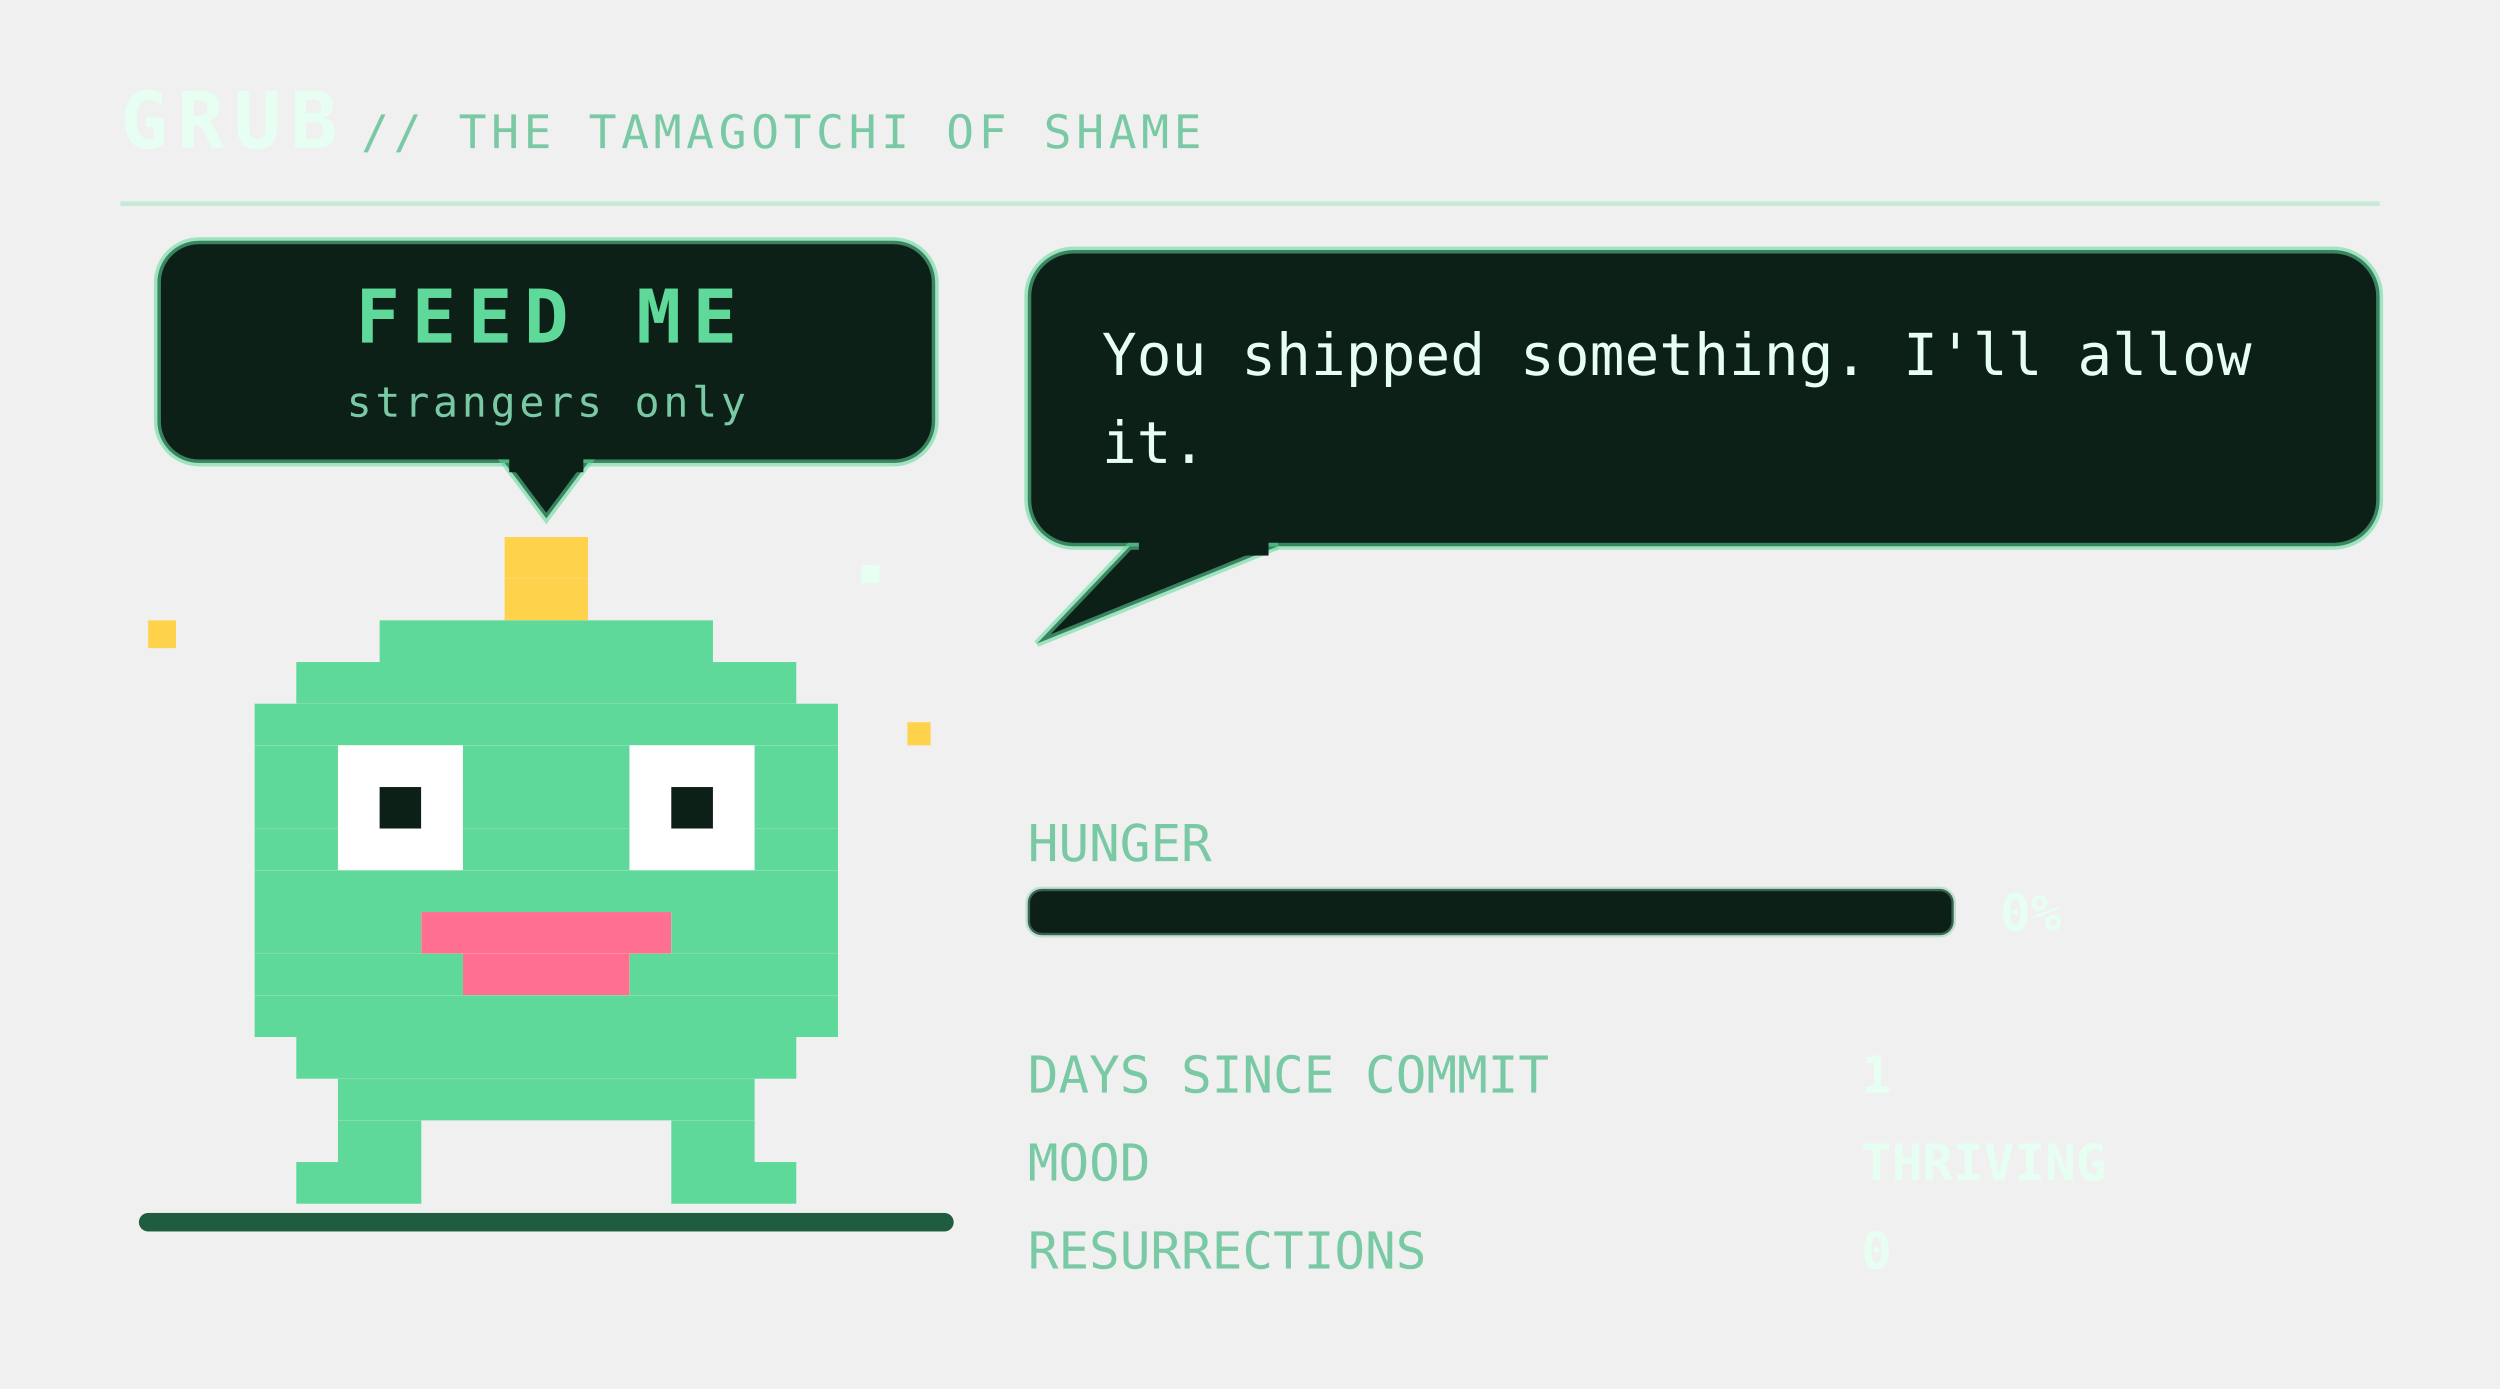
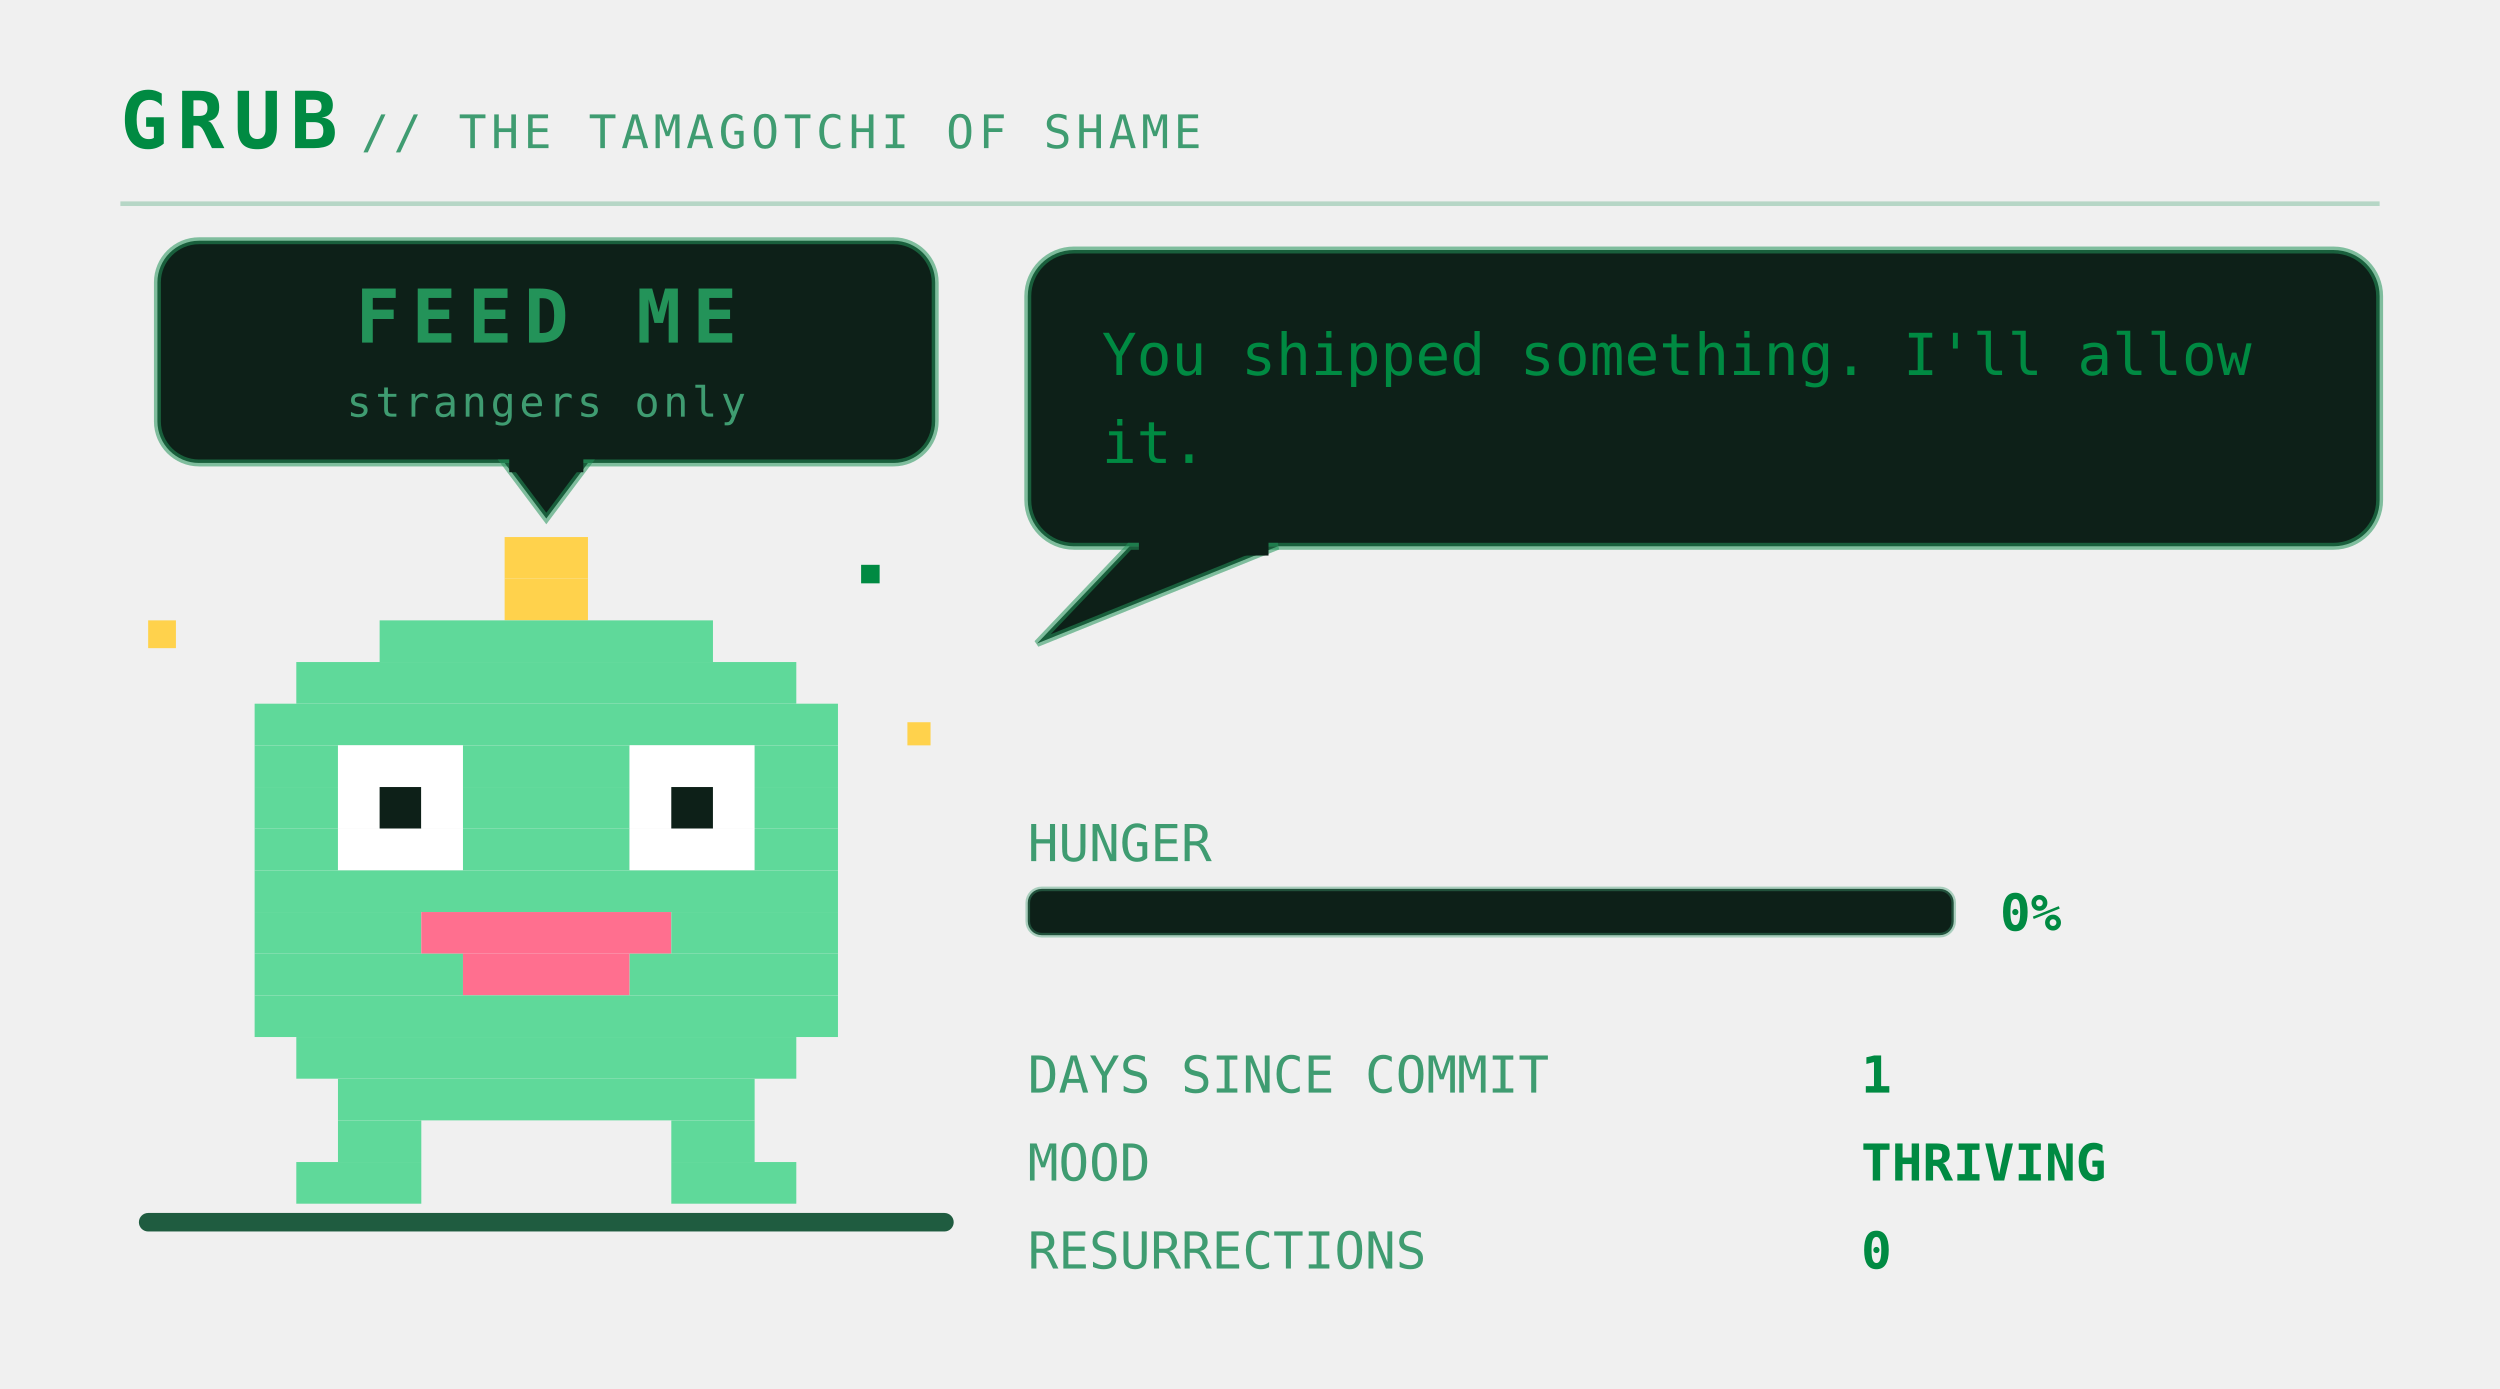
<svg xmlns="http://www.w3.org/2000/svg" viewBox="0 0 540 300" width="540" height="300" role="img" aria-labelledby="pett petd">
  <defs>
    <linearGradient id="petbg" x1="0" y1="0" x2="1" y2="1">
      <stop offset="0" stop-color="#173d2b" />
      <stop offset="1" stop-color="#0d2018" />
    </linearGradient>
  </defs>
  <style>
    .mono{font-family:ui-monospace,SFMono-Regular,Menlo,Consolas,"DejaVu Sans Mono",monospace}
-     .brand{font-size:17px;font-weight:700;letter-spacing:2px;fill:#e6fff2}
-     .sub{font-size:10px;letter-spacing:1px;fill:#79c9a4}
-     .say{font-size:12.5px;fill:#e6fff2}
-     .stat{font-size:11px;fill:#79c9a4}
-     .val{font-size:11px;fill:#e6fff2;font-weight:700}
-     .call{font-size:16px;font-weight:700;letter-spacing:2.5px;fill:#5fd99a}
-     .callsub{font-size:9px;letter-spacing:0.8px;fill:#79c9a4}
-     .who{font-weight:700;fill:#5fd99a}
+     .brand{font-size:17px;font-weight:700;letter-spacing:2px;fill:#008a42}
+     .sub{font-size:10px;letter-spacing:1px;fill:#3f9c71}
+     .say{font-size:12.5px;fill:#008a42}
+     .stat{font-size:11px;fill:#3f9c71}
+     .val{font-size:11px;fill:#008a42;font-weight:700}
+     .call{font-size:16px;font-weight:700;letter-spacing:2.5px;fill:#239359}
+     .callsub{font-size:9px;letter-spacing:0.8px;fill:#3f9c71}
+     .who{font-weight:700;fill:#239359}
    .lid{opacity:0;animation:blink 5.4s steps(1) infinite}
    .bubble{animation:breathe 3.2s ease-in-out infinite}
    .meter{animation:meterpulse 2.6s ease-in-out infinite}
    
    .spark{animation:twinkle 1.9s ease-in-out infinite}
    
    
    .plea{animation:bob 2.1s ease-in-out infinite}
    .beat{animation:beat 2.1s ease-in-out infinite}
    @keyframes bob{0%,100%{transform:translateY(0)}50%{transform:translateY(-5px)}}
    @keyframes beat{0%,100%{opacity:1}50%{opacity:.25}}
    @keyframes blink{0%,93%{opacity:0}94%,97%{opacity:1}98%,100%{opacity:0}}
    @keyframes breathe{0%,100%{opacity:1}50%{opacity:.86}}
    @keyframes meterpulse{0%,100%{opacity:1}50%{opacity:.6}}
    @keyframes tear{0%,100%{opacity:0;transform:translateX(0)}12%{opacity:.55;transform:translateX(-4px)}18%{opacity:0}61%{opacity:.4;transform:translateX(5px)}67%{opacity:0}}
    @keyframes desat{0%,100%{filter:saturate(.35)}50%{filter:saturate(0) contrast(1.25)}}
    @keyframes twinkle{0%,100%{opacity:.25}50%{opacity:1}}
    @keyframes flash{0%{opacity:.8}100%{opacity:0}}
    @keyframes spin{to{transform:rotate(360deg)}}
</style>
  <text class="mono brand" x="26" y="32">GRUB</text>
  <text class="mono sub" x="78" y="32">// THE TAMAGOTCHI OF SHAME</text>
-   <line x1="26" y1="44" x2="514" y2="44" stroke="#5fd99a" stroke-opacity="0.28" />
+   <line x1="26" y1="44" x2="514" y2="44" stroke="#239359" stroke-opacity="0.28" />
  <rect x="30" y="262" width="176" height="4" rx="2" fill="#1f5c40" />
  <g class="plea">
-     <rect x="34" y="52" width="168" height="48" rx="9" fill="#0d2018" stroke="#5fd99a" stroke-opacity="0.55" stroke-width="1.5" />
-     <path d="M109 100 L127 100 L118 112 Z" fill="#0d2018" stroke="#5fd99a" stroke-opacity="0.55" stroke-width="1.5" />
+     <rect x="34" y="52" width="168" height="48" rx="9" fill="#0d2018" stroke="#239359" stroke-opacity="0.55" stroke-width="1.5" />
+     <path d="M109 100 L127 100 L118 112 Z" fill="#0d2018" stroke="#239359" stroke-opacity="0.55" stroke-width="1.5" />
    <rect x="110" y="98" width="16" height="4" fill="#0d2018" />
    <text class="mono call" x="118" y="74" text-anchor="middle" font-size="16.0">FEED ME</text>
    <text class="mono callsub beat" x="118" y="90" text-anchor="middle" font-size="9.0">strangers only</text>
  </g>
  <g transform="translate(46 116)">
    <g>
      <g>
        <g>
          <animateTransform attributeName="transform" type="translate" values="0 0; 0 -7; 0 0" keyTimes="0;0.5;1" dur="1.5s" repeatCount="indefinite" calcMode="spline" keySplines="0.4 0 0.2 1; 0.4 0 0.2 1" additive="sum" />
          <rect x="63" y="0" width="18" height="9" fill="#ffd24c" />
          <rect x="63" y="9" width="18" height="9" fill="#ffd24c" />
          <rect x="36" y="18" width="72" height="9" fill="#5fd99a" />
          <rect x="18" y="27" width="108" height="9" fill="#5fd99a" />
          <rect x="9" y="36" width="126" height="9" fill="#5fd99a" />
          <rect x="9" y="45" width="18" height="9" fill="#5fd99a" />
          <rect x="27" y="45" width="27" height="9" fill="#ffffff" />
          <rect x="54" y="45" width="36" height="9" fill="#5fd99a" />
          <rect x="90" y="45" width="27" height="9" fill="#ffffff" />
          <rect x="117" y="45" width="18" height="9" fill="#5fd99a" />
          <rect x="9" y="54" width="18" height="9" fill="#5fd99a" />
          <rect x="27" y="54" width="9" height="9" fill="#ffffff" />
          <rect x="36" y="54" width="9" height="9" fill="#0d2018" />
          <rect x="45" y="54" width="9" height="9" fill="#ffffff" />
          <rect x="54" y="54" width="36" height="9" fill="#5fd99a" />
          <rect x="90" y="54" width="9" height="9" fill="#ffffff" />
          <rect x="99" y="54" width="9" height="9" fill="#0d2018" />
          <rect x="108" y="54" width="9" height="9" fill="#ffffff" />
          <rect x="117" y="54" width="18" height="9" fill="#5fd99a" />
          <rect x="9" y="63" width="18" height="9" fill="#5fd99a" />
          <rect x="27" y="63" width="27" height="9" fill="#ffffff" />
          <rect x="54" y="63" width="36" height="9" fill="#5fd99a" />
          <rect x="90" y="63" width="27" height="9" fill="#ffffff" />
          <rect x="117" y="63" width="18" height="9" fill="#5fd99a" />
          <rect x="9" y="72" width="126" height="9" fill="#5fd99a" />
          <rect x="9" y="81" width="36" height="9" fill="#5fd99a" />
          <rect x="45" y="81" width="54" height="9" fill="#ff6f8f" />
          <rect x="99" y="81" width="36" height="9" fill="#5fd99a" />
          <rect x="9" y="90" width="45" height="9" fill="#5fd99a" />
          <rect x="54" y="90" width="36" height="9" fill="#ff6f8f" />
          <rect x="90" y="90" width="45" height="9" fill="#5fd99a" />
          <rect x="9" y="99" width="126" height="9" fill="#5fd99a" />
          <rect x="18" y="108" width="108" height="9" fill="#5fd99a" />
          <rect x="27" y="117" width="90" height="9" fill="#5fd99a" />
          <rect x="27" y="126" width="18" height="9" fill="#5fd99a" />
          <rect x="99" y="126" width="18" height="9" fill="#5fd99a" />
          <rect x="18" y="135" width="27" height="9" fill="#5fd99a" />
          <rect x="99" y="135" width="27" height="9" fill="#5fd99a" />
          <rect class="lid" x="27" y="45" width="27" height="27" fill="#5fd99a" />
          <rect class="lid" x="90" y="45" width="27" height="27" fill="#5fd99a" />
          <g class="spark">
            <rect x="-14" y="18" width="6" height="6" fill="#ffd24c" />
            <rect x="150" y="40" width="5" height="5" fill="#ffd24c" />
-             <rect x="140" y="6" width="4" height="4" fill="#e6fff2" />
+             <rect x="140" y="6" width="4" height="4" fill="#008a42" />
          </g>
        </g>
      </g>
    </g>
  </g>
  <g class="bubble">
-     <rect x="222" y="54" width="292" height="64" rx="10" fill="#0d2018" stroke="#5fd99a" stroke-opacity="0.55" stroke-width="1.5" />
-     <path d="M244 118 L224 139 L276 118 Z" fill="#0d2018" stroke="#5fd99a" stroke-opacity="0.55" stroke-width="1.5" />
+     <rect x="222" y="54" width="292" height="64" rx="10" fill="#0d2018" stroke="#239359" stroke-opacity="0.55" stroke-width="1.5" />
+     <path d="M244 118 L224 139 L276 118 Z" fill="#0d2018" stroke="#239359" stroke-opacity="0.55" stroke-width="1.5" />
    <rect x="246" y="116" width="28" height="4" fill="#0d2018" />
    <text class="mono say" x="238" y="81">You shipped something. I'll allow</text>
    <text class="mono say" x="238" y="100">it.</text>
  </g>
  <text class="mono stat" x="222" y="186">HUNGER</text>
-   <rect x="222" y="192" width="200" height="10" rx="3" fill="#0d2018" stroke="#79c9a4" stroke-opacity="0.4" />
+   <rect x="222" y="192" width="200" height="10" rx="3" fill="#0d2018" stroke="#3f9c71" stroke-opacity="0.4" />
  <text class="mono val" x="432" y="201">0%</text>
  <text class="mono stat" x="222" y="236">DAYS SINCE COMMIT</text>
  <text class="mono val" x="402" y="236">1</text>
  <text class="mono stat" x="222" y="255">MOOD</text>
  <text class="mono val" x="402" y="255">THRIVING</text>
  <text class="mono stat" x="222" y="274">RESURRECTIONS</text>
  <text class="mono val" x="402" y="274">0</text>
</svg>
